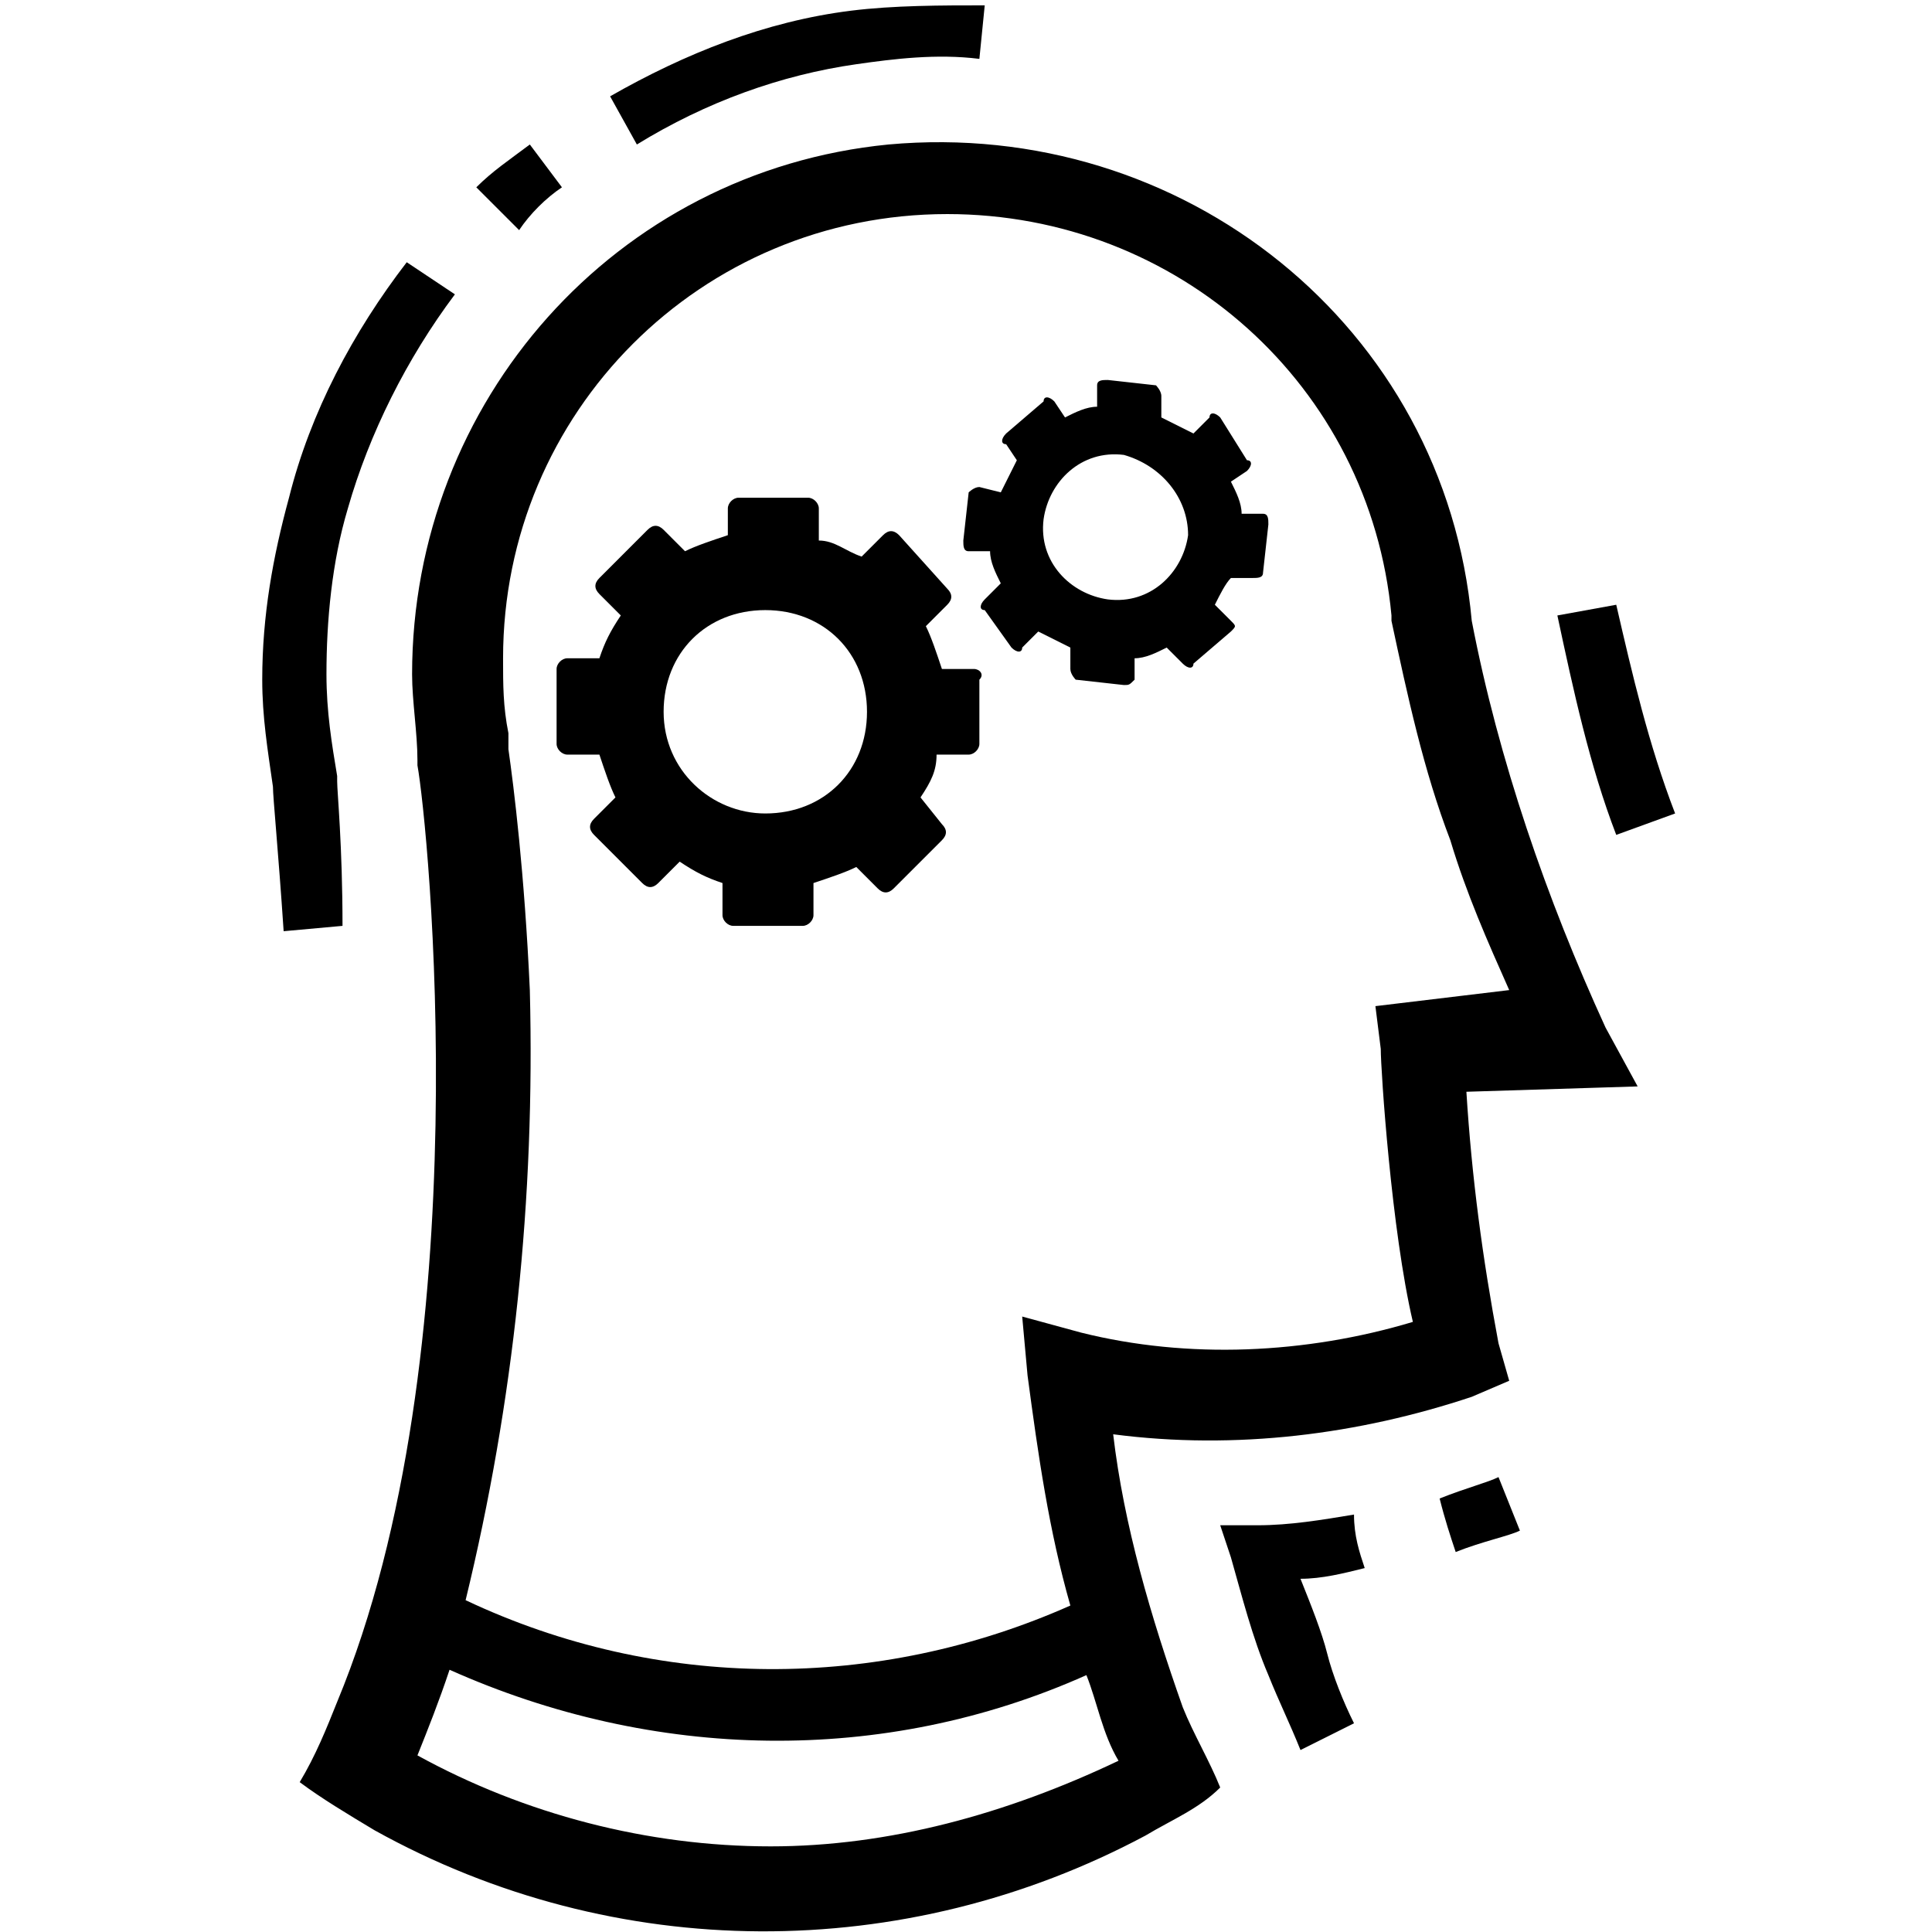
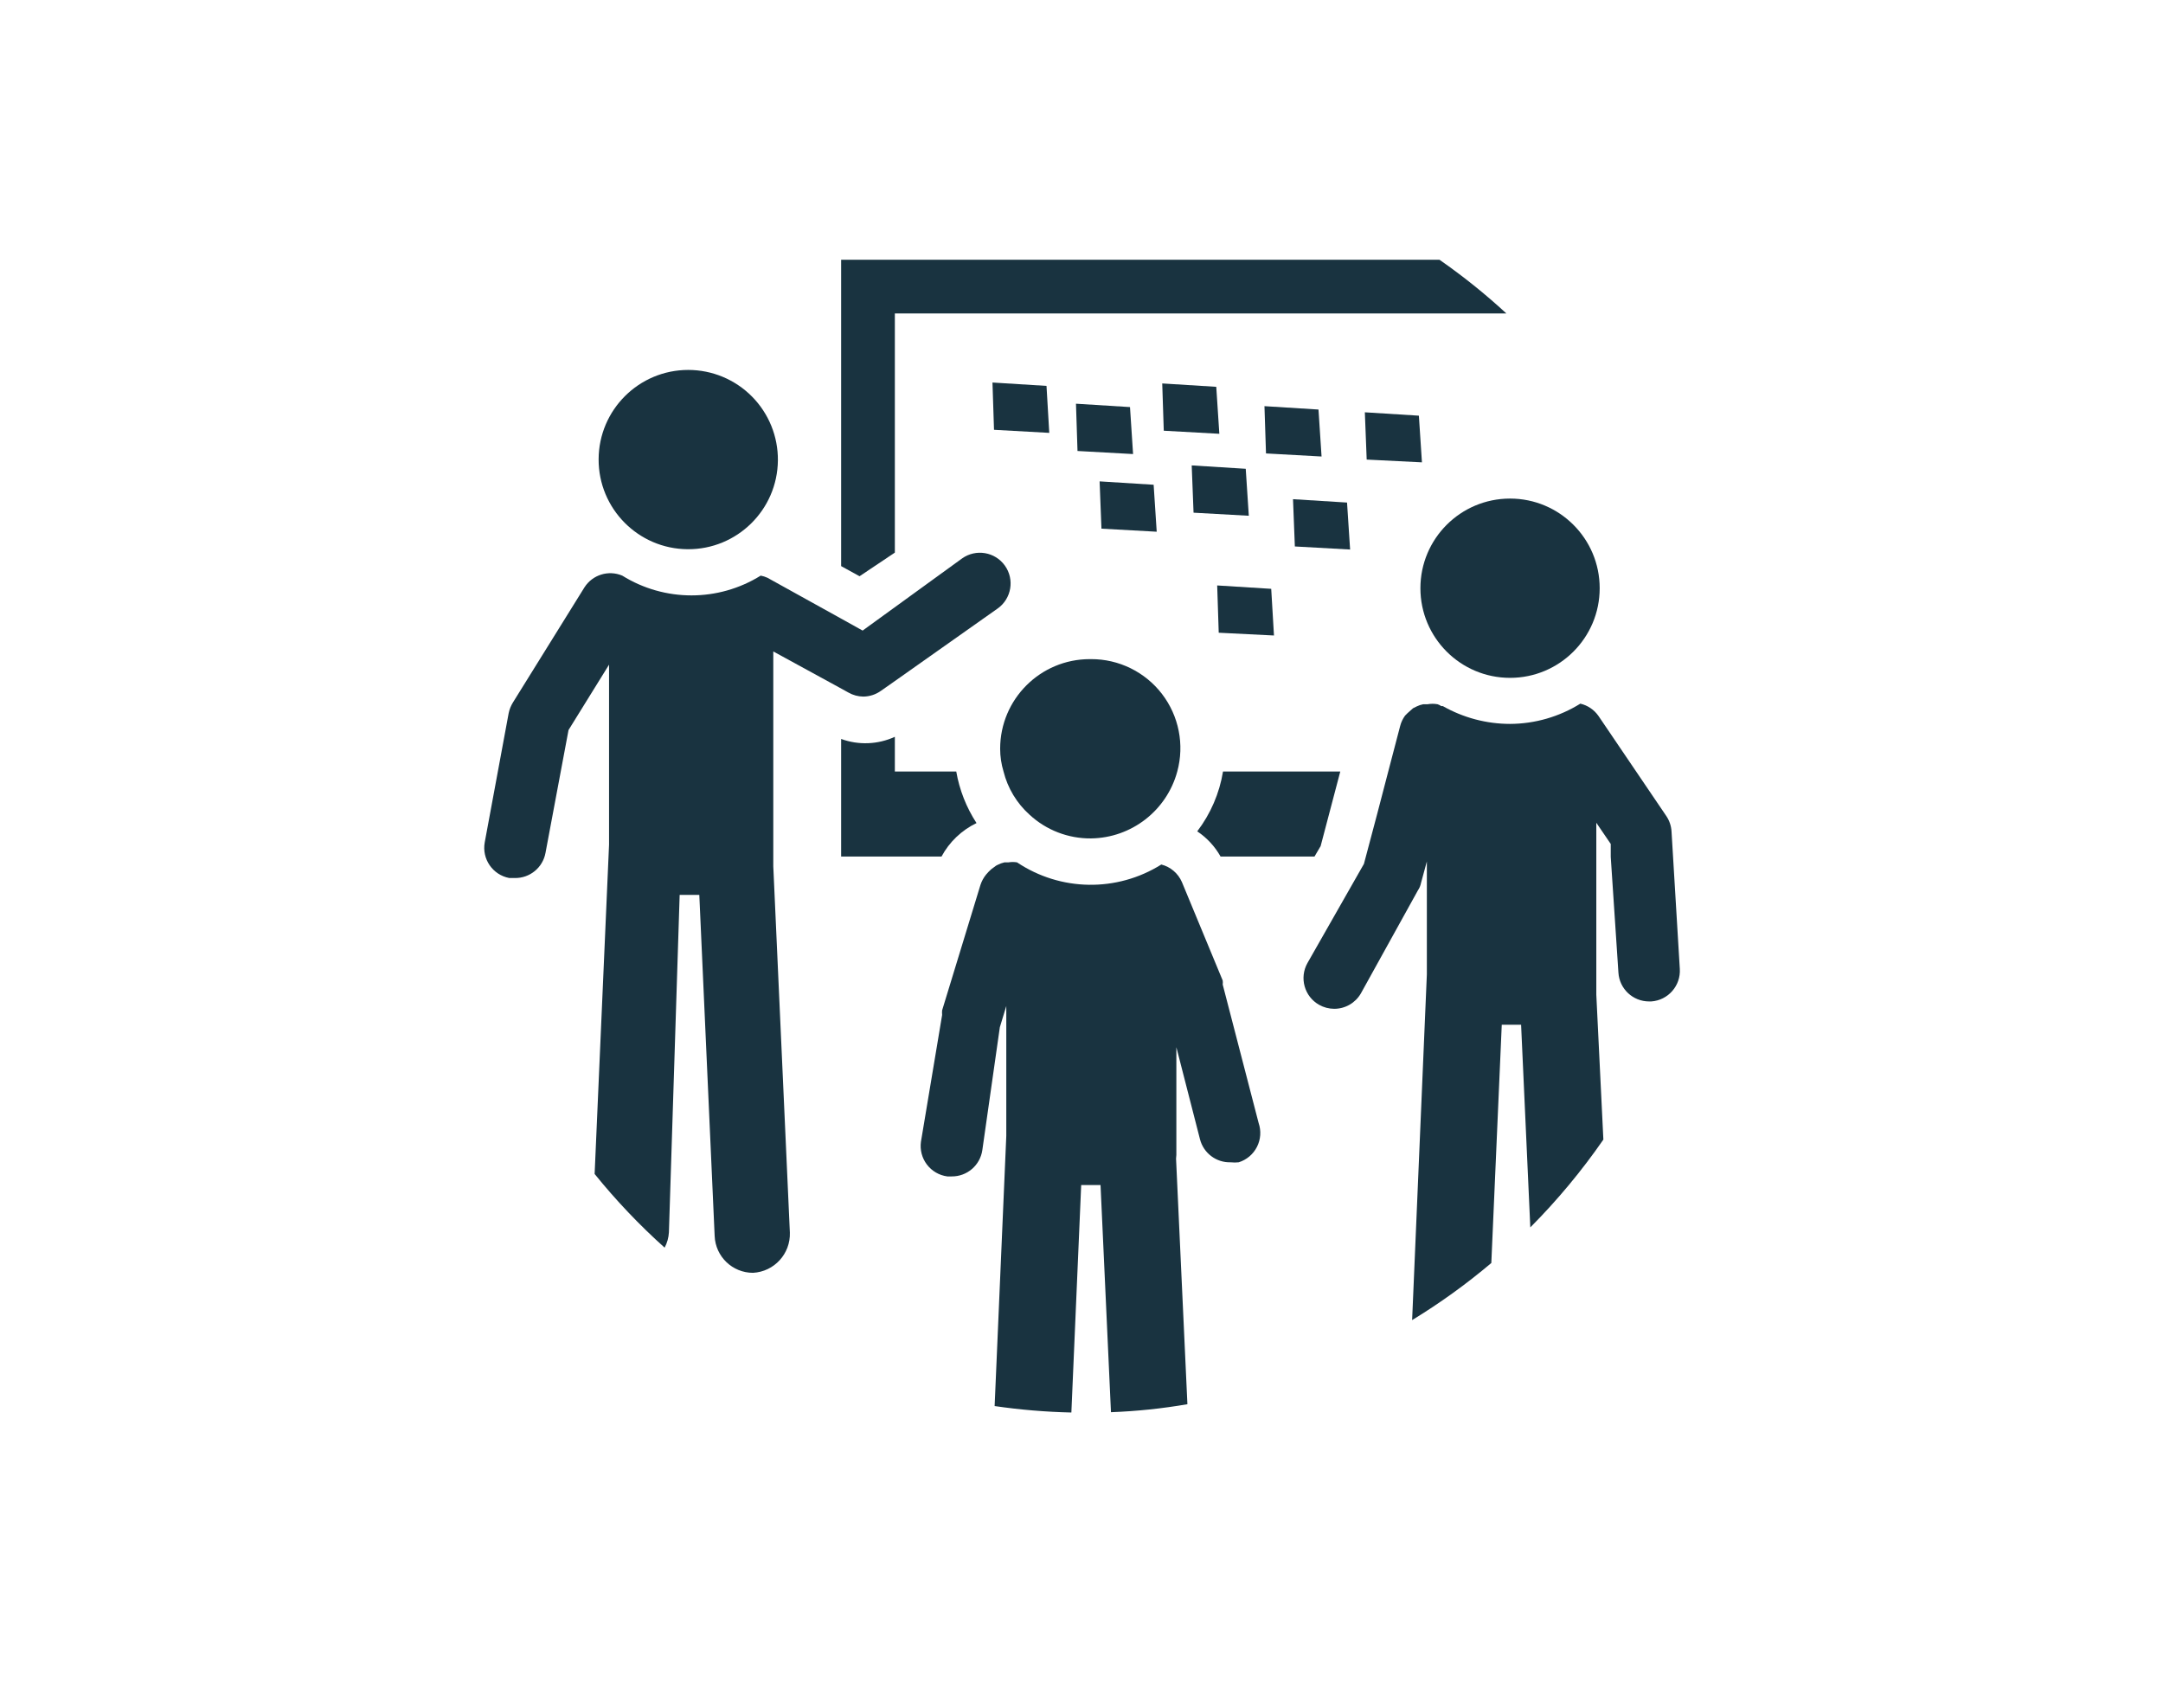
- <svg xmlns="http://www.w3.org/2000/svg" version="1.1" id="Layer_1" x="0px" y="0px" viewBox="0 0 36.1 36.1" style="enable-background:new 0 0 36.1 36.1;" xml:space="preserve">
-   <style type="text/css">
- 	.st0{display:none;}
- 	.st1{display:inline;fill:#B0B0B0;}
- </style>
-   <g id="EPS_BACK" class="st0">
-     <circle class="st1" cx="13.3" cy="47.1" r="0.9" />
-     <circle class="st1" cx="17.1" cy="47.1" r="0.9" />
-     <circle class="st1" cx="20.9" cy="47.1" r="0.9" />
-   </g>
-   <g id="EPS_ICON">
-     <path d="M18.2,12.5h-0.6c-0.1-0.3-0.2-0.6-0.3-0.8l0.4-0.4c0.1-0.1,0.1-0.2,0-0.3l0,0l-0.9-1c-0.1-0.1-0.2-0.1-0.3,0l0,0l-0.4,0.4   c-0.3-0.1-0.5-0.3-0.8-0.3V9.5c0-0.1-0.1-0.2-0.2-0.2h-1.3c-0.1,0-0.2,0.1-0.2,0.2l0,0V10c-0.3,0.1-0.6,0.2-0.8,0.3l-0.4-0.4   c-0.1-0.1-0.2-0.1-0.3,0l0,0l-0.9,0.9c-0.1,0.1-0.1,0.2,0,0.3l0.4,0.4c-0.2,0.3-0.3,0.5-0.4,0.8h-0.6c-0.1,0-0.2,0.1-0.2,0.2v1.4   c0,0.1,0.1,0.2,0.2,0.2h0.6c0.1,0.3,0.2,0.6,0.3,0.8l-0.4,0.4c-0.1,0.1-0.1,0.2,0,0.3l0,0l0.9,0.9c0.1,0.1,0.2,0.1,0.3,0l0,0   l0.4-0.4c0.3,0.2,0.5,0.3,0.8,0.4v0.6c0,0.1,0.1,0.2,0.2,0.2l0,0H15c0.1,0,0.2-0.1,0.2-0.2v-0.6c0.3-0.1,0.6-0.2,0.8-0.3l0.4,0.4   c0.1,0.1,0.2,0.1,0.3,0l0,0l0.9-0.9c0.1-0.1,0.1-0.2,0-0.3l-0.4-0.5c0.2-0.3,0.3-0.5,0.3-0.8h0.6c0.1,0,0.2-0.1,0.2-0.2l0,0v-1.2   C18.4,12.6,18.3,12.5,18.2,12.5L18.2,12.5z M14.3,15.2c-1,0-1.9-0.8-1.9-1.9s0.8-1.9,1.9-1.9s1.9,0.8,1.9,1.9l0,0   C16.2,14.4,15.4,15.2,14.3,15.2z" />
-     <path d="M23.6,9.6h-0.4c0-0.2-0.1-0.4-0.2-0.6l0.3-0.2c0.1-0.1,0.1-0.2,0-0.2l-0.5-0.8c-0.1-0.1-0.2-0.1-0.2,0l0,0l-0.3,0.3   c-0.2-0.1-0.4-0.2-0.6-0.3V7.4c0-0.1-0.1-0.2-0.1-0.2l-0.9-0.1c-0.1,0-0.2,0-0.2,0.1l0,0v0.4c-0.2,0-0.4,0.1-0.6,0.2l-0.2-0.3   c-0.1-0.1-0.2-0.1-0.2,0l-0.7,0.6c-0.1,0.1-0.1,0.2,0,0.2L19,8.6c-0.1,0.2-0.2,0.4-0.3,0.6l-0.4-0.1c-0.1,0-0.2,0.1-0.2,0.1   L18,10.1c0,0.1,0,0.2,0.1,0.2l0,0h0.4c0,0.2,0.1,0.4,0.2,0.6l-0.3,0.3c-0.1,0.1-0.1,0.2,0,0.2l0.5,0.7c0.1,0.1,0.2,0.1,0.2,0   l0.3-0.3c0.2,0.1,0.4,0.2,0.6,0.3v0.4c0,0.1,0.1,0.2,0.1,0.2l0.9,0.1c0.1,0,0.1,0,0.2-0.1l0,0v-0.4c0.2,0,0.4-0.1,0.6-0.2l0.3,0.3   c0.1,0.1,0.2,0.1,0.2,0l0,0l0.7-0.6c0.1-0.1,0.1-0.1,0-0.2l-0.3-0.3c0.1-0.2,0.2-0.4,0.3-0.5h0.4c0.1,0,0.2,0,0.2-0.1l0,0l0.1-0.9   C23.7,9.7,23.7,9.6,23.6,9.6z M22.2,10c-0.1,0.7-0.7,1.3-1.5,1.2c-0.7-0.1-1.3-0.7-1.2-1.5C19.6,9,20.2,8.4,21,8.5l0,0   C21.7,8.7,22.2,9.3,22.2,10z" />
-     <path d="M31.3,15.2c-0.5-1.3-0.8-2.6-1.1-3.9l-1.1,0.2c0.3,1.4,0.6,2.8,1.1,4.1L31.3,15.2z" />
-     <path d="M27.5,11.6C27,6.1,22.1,2.2,16.6,2.7c-5.1,0.5-8.9,4.8-8.9,9.9c0,0.5,0.1,1.1,0.1,1.6l0,0c0,0,0,0,0,0.1   C8,15.4,9,25.3,6.3,31.8c-0.2,0.5-0.4,1-0.7,1.5C6,33.6,6.5,33.9,7,34.2c4.5,2.5,9.9,2.5,14.4,0.1c0.5-0.3,1-0.5,1.4-0.9   c-0.2-0.5-0.5-1-0.7-1.5c-0.6-1.7-1.1-3.4-1.3-5.1c2.3,0.3,4.6,0,6.7-0.7l0.7-0.3L28,25.1c-0.3-1.6-0.5-3.1-0.6-4.7l3.2-0.1   L30,19.2C28.9,16.8,28,14.2,27.5,11.6z M14.4,34.5c-2.3,0-4.6-0.6-6.6-1.7c0.2-0.5,0.4-1,0.6-1.6c3.8,1.7,8.1,1.8,11.9,0.1   c0.2,0.5,0.3,1.1,0.6,1.6C18.8,33.9,16.6,34.5,14.4,34.5z M25.7,18.8l0.1,0.8c0,0.4,0.2,3.4,0.6,5.1c-2,0.6-4.2,0.7-6.2,0.2   l-1.1-0.3l0.1,1.1c0.2,1.5,0.4,2.9,0.8,4.3c-3.6,1.6-7.7,1.6-11.3-0.1c0.9-3.7,1.3-7.5,1.2-11.4c-0.1-2.2-0.3-3.8-0.4-4.5   c0-0.1,0-0.2,0-0.3c-0.1-0.5-0.1-0.9-0.1-1.4c0-4.6,3.7-8.3,8.3-8.3c4.3,0,7.9,3.2,8.3,7.5v0.1c0.3,1.4,0.6,2.8,1.1,4.1   c0.3,1,0.7,1.9,1.1,2.8L25.7,18.8z" />
-     <path d="M10.5,3.5L9.9,2.7C9.5,3,9.2,3.2,8.9,3.5l0.8,0.8C9.9,4,10.2,3.7,10.5,3.5z" />
-     <path d="M16,1.2c0.7-0.1,1.5-0.2,2.3-0.1l0.1-1c-0.8,0-1.7,0-2.5,0.1l0,0c-1.6,0.2-3.1,0.8-4.5,1.6l0.5,0.9   C13.2,1.9,14.6,1.4,16,1.2z" />
-     <path d="M6.3,14.6v-0.1c-0.1-0.6-0.2-1.2-0.2-1.9c0-1,0.1-2.1,0.4-3.1c0.4-1.4,1.1-2.8,2-4L7.6,4.9c-1,1.3-1.8,2.8-2.2,4.4l0,0   c-0.3,1.1-0.5,2.2-0.5,3.4c0,0.7,0.1,1.3,0.2,2l0,0c0,0.2,0.1,1.2,0.2,2.7l1.1-0.1C6.4,15.8,6.3,14.8,6.3,14.6z" />
-     <path d="M26.9,28c0.1,0.4,0.2,0.7,0.3,1c0.5-0.2,1-0.3,1.2-0.4l-0.4-1C27.8,27.7,27.4,27.8,26.9,28z" />
-     <path d="M25.3,28.3c-0.6,0.1-1.2,0.2-1.8,0.2h-0.7l0.2,0.6c0.2,0.7,0.4,1.5,0.7,2.2c0.2,0.5,0.4,0.9,0.6,1.4l1-0.5   c-0.2-0.4-0.4-0.9-0.5-1.3s-0.3-0.9-0.5-1.4c0.4,0,0.8-0.1,1.2-0.2C25.4,29,25.3,28.7,25.3,28.3z" />
+ <svg xmlns="http://www.w3.org/2000/svg" viewBox="0 0 70.46 55.63">
+   <defs>
+     <style>.cls-1{fill:none;}.cls-2{fill:#193340;}</style>
+   </defs>
+   <g id="EPS_ICON" data-name="EPS ICON">
+     <path class="cls-1" d="M22.42,17.89A2.92,2.92,0,1,1,25.34,15,2.92,2.92,0,0,1,22.42,17.89Zm8.25,10H27.4V24.08A2.3,2.3,0,0,0,29.15,24v1.12h2a4.48,4.48,0,0,0,.66,1.68A2.55,2.55,0,0,0,30.67,27.9Zm7.64-2.77a2.95,2.95,0,0,1-2.81,2.18,2.91,2.91,0,0,1-2-.77,2.81,2.81,0,0,1-.85-1.41,2.55,2.55,0,0,1-.11-.74,2.92,2.92,0,1,1,5.73.74ZM43,27.56l-.2.34H39.73a2.39,2.39,0,0,0-.76-.82,4.38,4.38,0,0,0,.87-1.95h3.79Zm6.2-5.48a2.92,2.92,0,1,1,2.91-2.92A2.92,2.92,0,0,1,49.19,22.08Z" />
+     <path class="cls-1" d="M48.91,33.34l-.34,7.76c.44-.37.87-.75,1.27-1.16l-.3-6.6Z" />
+     <path class="cls-1" d="M35.22,38.57,34.9,46l.38,0c.31,0,.6,0,.91,0l-.34-7.38Z" />
+     <path class="cls-1" d="M45.57,23.64a1,1,0,0,1,.16-.34A1,1,0,0,0,45.57,23.64Z" />
+     <path class="cls-1" d="M46.54,22.89h-.08a.92.92,0,0,1,.33,0A1.07,1.07,0,0,0,46.54,22.89Z" />
+     <path class="cls-1" d="M46.11,23a.86.86,0,0,1,.21-.07A.86.86,0,0,0,46.11,23Z" />
+     <path class="cls-1" d="M45.81,23.22l.18-.16Z" />
+     <circle class="cls-2" cx="49.19" cy="19.16" r="2.92" />
+     <path class="cls-2" d="M45.73,23.3l.08-.08Z" />
+     <path class="cls-2" d="M46,23.06l.12-.06Z" />
+     <path class="cls-2" d="M46.32,22.93l.14,0Z" />
+     <path class="cls-2" d="M54.45,27.08a1,1,0,0,0-.17-.5l-2.21-3.26a1,1,0,0,0-.59-.4h0a4.37,4.37,0,0,1-2.29.66A4.44,4.44,0,0,1,47,23l-.05,0a.45.45,0,0,0-.12-.06.92.92,0,0,0-.33,0l-.14,0a.86.86,0,0,0-.21.07l-.12.06-.18.16-.08.08a1,1,0,0,0-.16.34l-.39,1.49-.36,1.38-.43,1.62-1.84,3.23a1,1,0,0,0,.38,1.36,1,1,0,0,0,.49.13,1,1,0,0,0,.87-.5L46.19,29a.64.64,0,0,0,.1-.24l.19-.7v3.68h0L46,43a20.6,20.6,0,0,0,2.58-1.86l.34-7.76h.63l.3,6.6a21,21,0,0,0,2.38-2.86L52,32.4h0v-5.6l.47.69,0,.42.25,3.77a1,1,0,0,0,1,.94h.07a1,1,0,0,0,.93-1.06Z" />
+     <path class="cls-2" d="M22.42,12.05A2.92,2.92,0,1,0,25.34,15,2.92,2.92,0,0,0,22.42,12.05Z" />
+     <path class="cls-2" d="M22.14,29.15h.64l.5,11.11a1.25,1.25,0,0,0,1.25,1.2h0a1.27,1.27,0,0,0,1.2-1.31l-.54-11.93v-7l2.16,1.18.29.16a1,1,0,0,0,.48.13,1,1,0,0,0,.58-.19l.4-.28,3.4-2.4a1,1,0,1,0-1.16-1.63L28.1,20.54l-.7-.39L25,18.82a.94.94,0,0,0-.22-.07l0,0a4.27,4.27,0,0,1-4.51,0l0,0a1,1,0,0,0-1.23.38l-2.33,3.75a1.07,1.07,0,0,0-.14.35l-.78,4.21a1,1,0,0,0,.8,1.16l.18,0a1,1,0,0,0,1-.82l.75-4,1.32-2.13v5.86l-.47,10.73a20.68,20.68,0,0,0,2.28,2.4,1.2,1.2,0,0,0,.14-.5Z" />
+     <path class="cls-2" d="M39,27.08a2.39,2.39,0,0,1,.76.82h3.06l.2-.34.64-2.43H39.84A4.38,4.38,0,0,1,39,27.08Z" />
+     <path class="cls-2" d="M27.4,18.44l.6.33L29.15,18V10.21H49.07a20.37,20.37,0,0,0-2.18-1.75H27.4Z" />
+     <path class="cls-2" d="M29.15,25.13V24a2.3,2.3,0,0,1-1.75.07V27.9h3.27a2.55,2.55,0,0,1,1.14-1.09,4.48,4.48,0,0,1-.66-1.68Z" />
+     <path class="cls-1" d="M33.07,28.08a.58.58,0,0,0-.19,0H32.8a.86.86,0,0,1,.28,0Z" />
+     <path class="cls-2" d="M35.5,21.47a2.92,2.92,0,0,0-2.92,2.92,2.55,2.55,0,0,0,.11.74,2.81,2.81,0,0,0,.85,1.41,2.91,2.91,0,0,0,2,.77,2.95,2.95,0,0,0,2.81-2.18,2.9,2.9,0,0,0-2.81-3.66Z" />
+     <path class="cls-2" d="M38.32,37.62V34.11l.77,3a1,1,0,0,0,1,.75,1.15,1.15,0,0,0,.26,0A1,1,0,0,0,41,36.58l-1.17-4.51a.5.5,0,0,0,0-.13l-1.33-3.21a1,1,0,0,0-.67-.57h0a4.32,4.32,0,0,1-4.7-.07.86.86,0,0,0-.28,0l-.13,0a1,1,0,0,0-.22.08.41.41,0,0,0-.11.07,1,1,0,0,0-.19.16l-.08.09a1.06,1.06,0,0,0-.18.33l-1.25,4.09a.83.83,0,0,0,0,.15L30,37.19a1,1,0,0,0,.86,1.13H31a1,1,0,0,0,1-.86l.57-4,.21-.69V37l-.38,8.8a20.56,20.56,0,0,0,2.5.21l.32-7.41h.63L36.19,46a18.76,18.76,0,0,0,2.49-.26l-.37-8Z" />
+     <polygon class="cls-2" points="39.62 12.6 37.86 12.49 37.91 14.03 39.72 14.13 39.62 12.6" />
+     <polygon class="cls-2" points="43.05 14.87 42.95 13.34 41.19 13.23 41.24 14.77 43.05 14.87" />
+     <polygon class="cls-2" points="46.22 13.54 44.46 13.43 44.52 14.97 46.32 15.06 46.22 13.54" />
+     <polygon class="cls-2" points="40.58 15.27 38.82 15.16 38.88 16.7 40.68 16.8 40.58 15.27" />
+     <polygon class="cls-2" points="36.81 13.26 35.05 13.15 35.1 14.69 36.91 14.79 36.81 13.26" />
+     <polygon class="cls-2" points="35.82 15.68 35.88 17.22 37.68 17.32 37.58 15.79 35.82 15.68" />
+     <polygon class="cls-2" points="32.33 12.46 32.38 14 34.18 14.1 34.09 12.57 32.33 12.46" />
+     <polygon class="cls-2" points="42.12 16.26 42.18 17.8 43.98 17.9 43.88 16.37 42.12 16.26" />
+     <polygon class="cls-2" points="39.65 19.07 39.7 20.61 41.5 20.7 41.41 19.18 39.65 19.07" />
  </g>
</svg>
